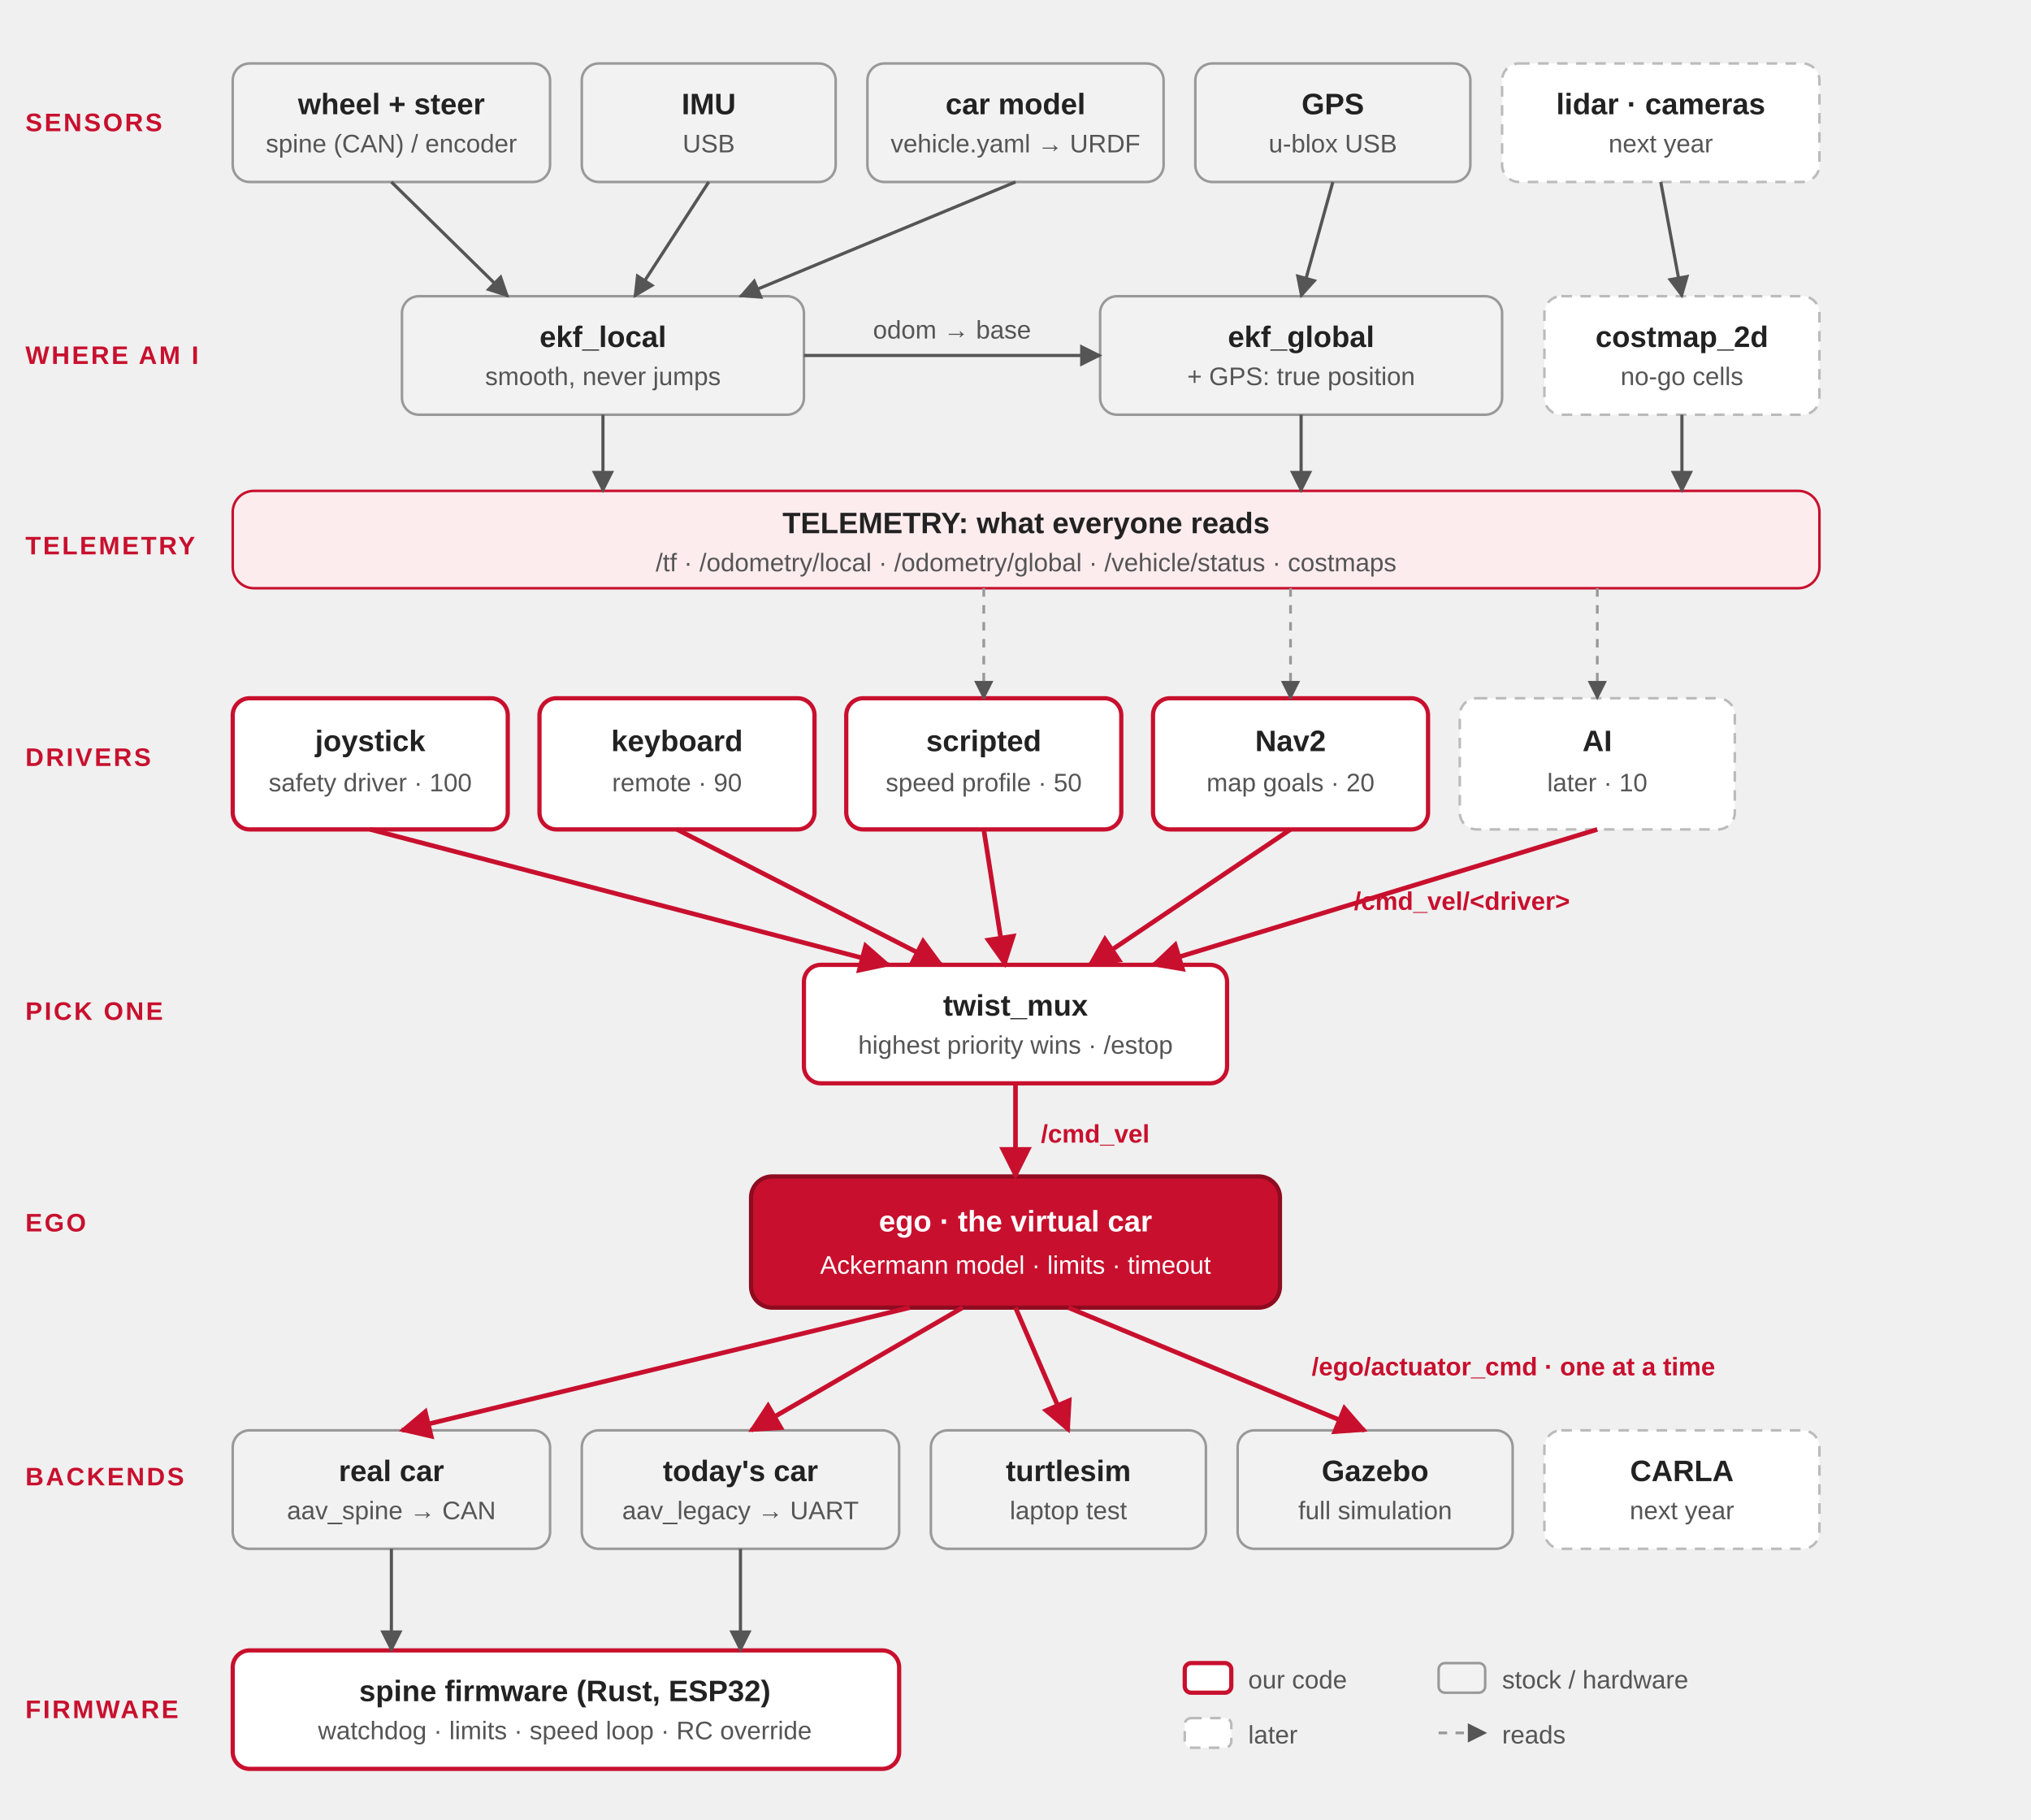
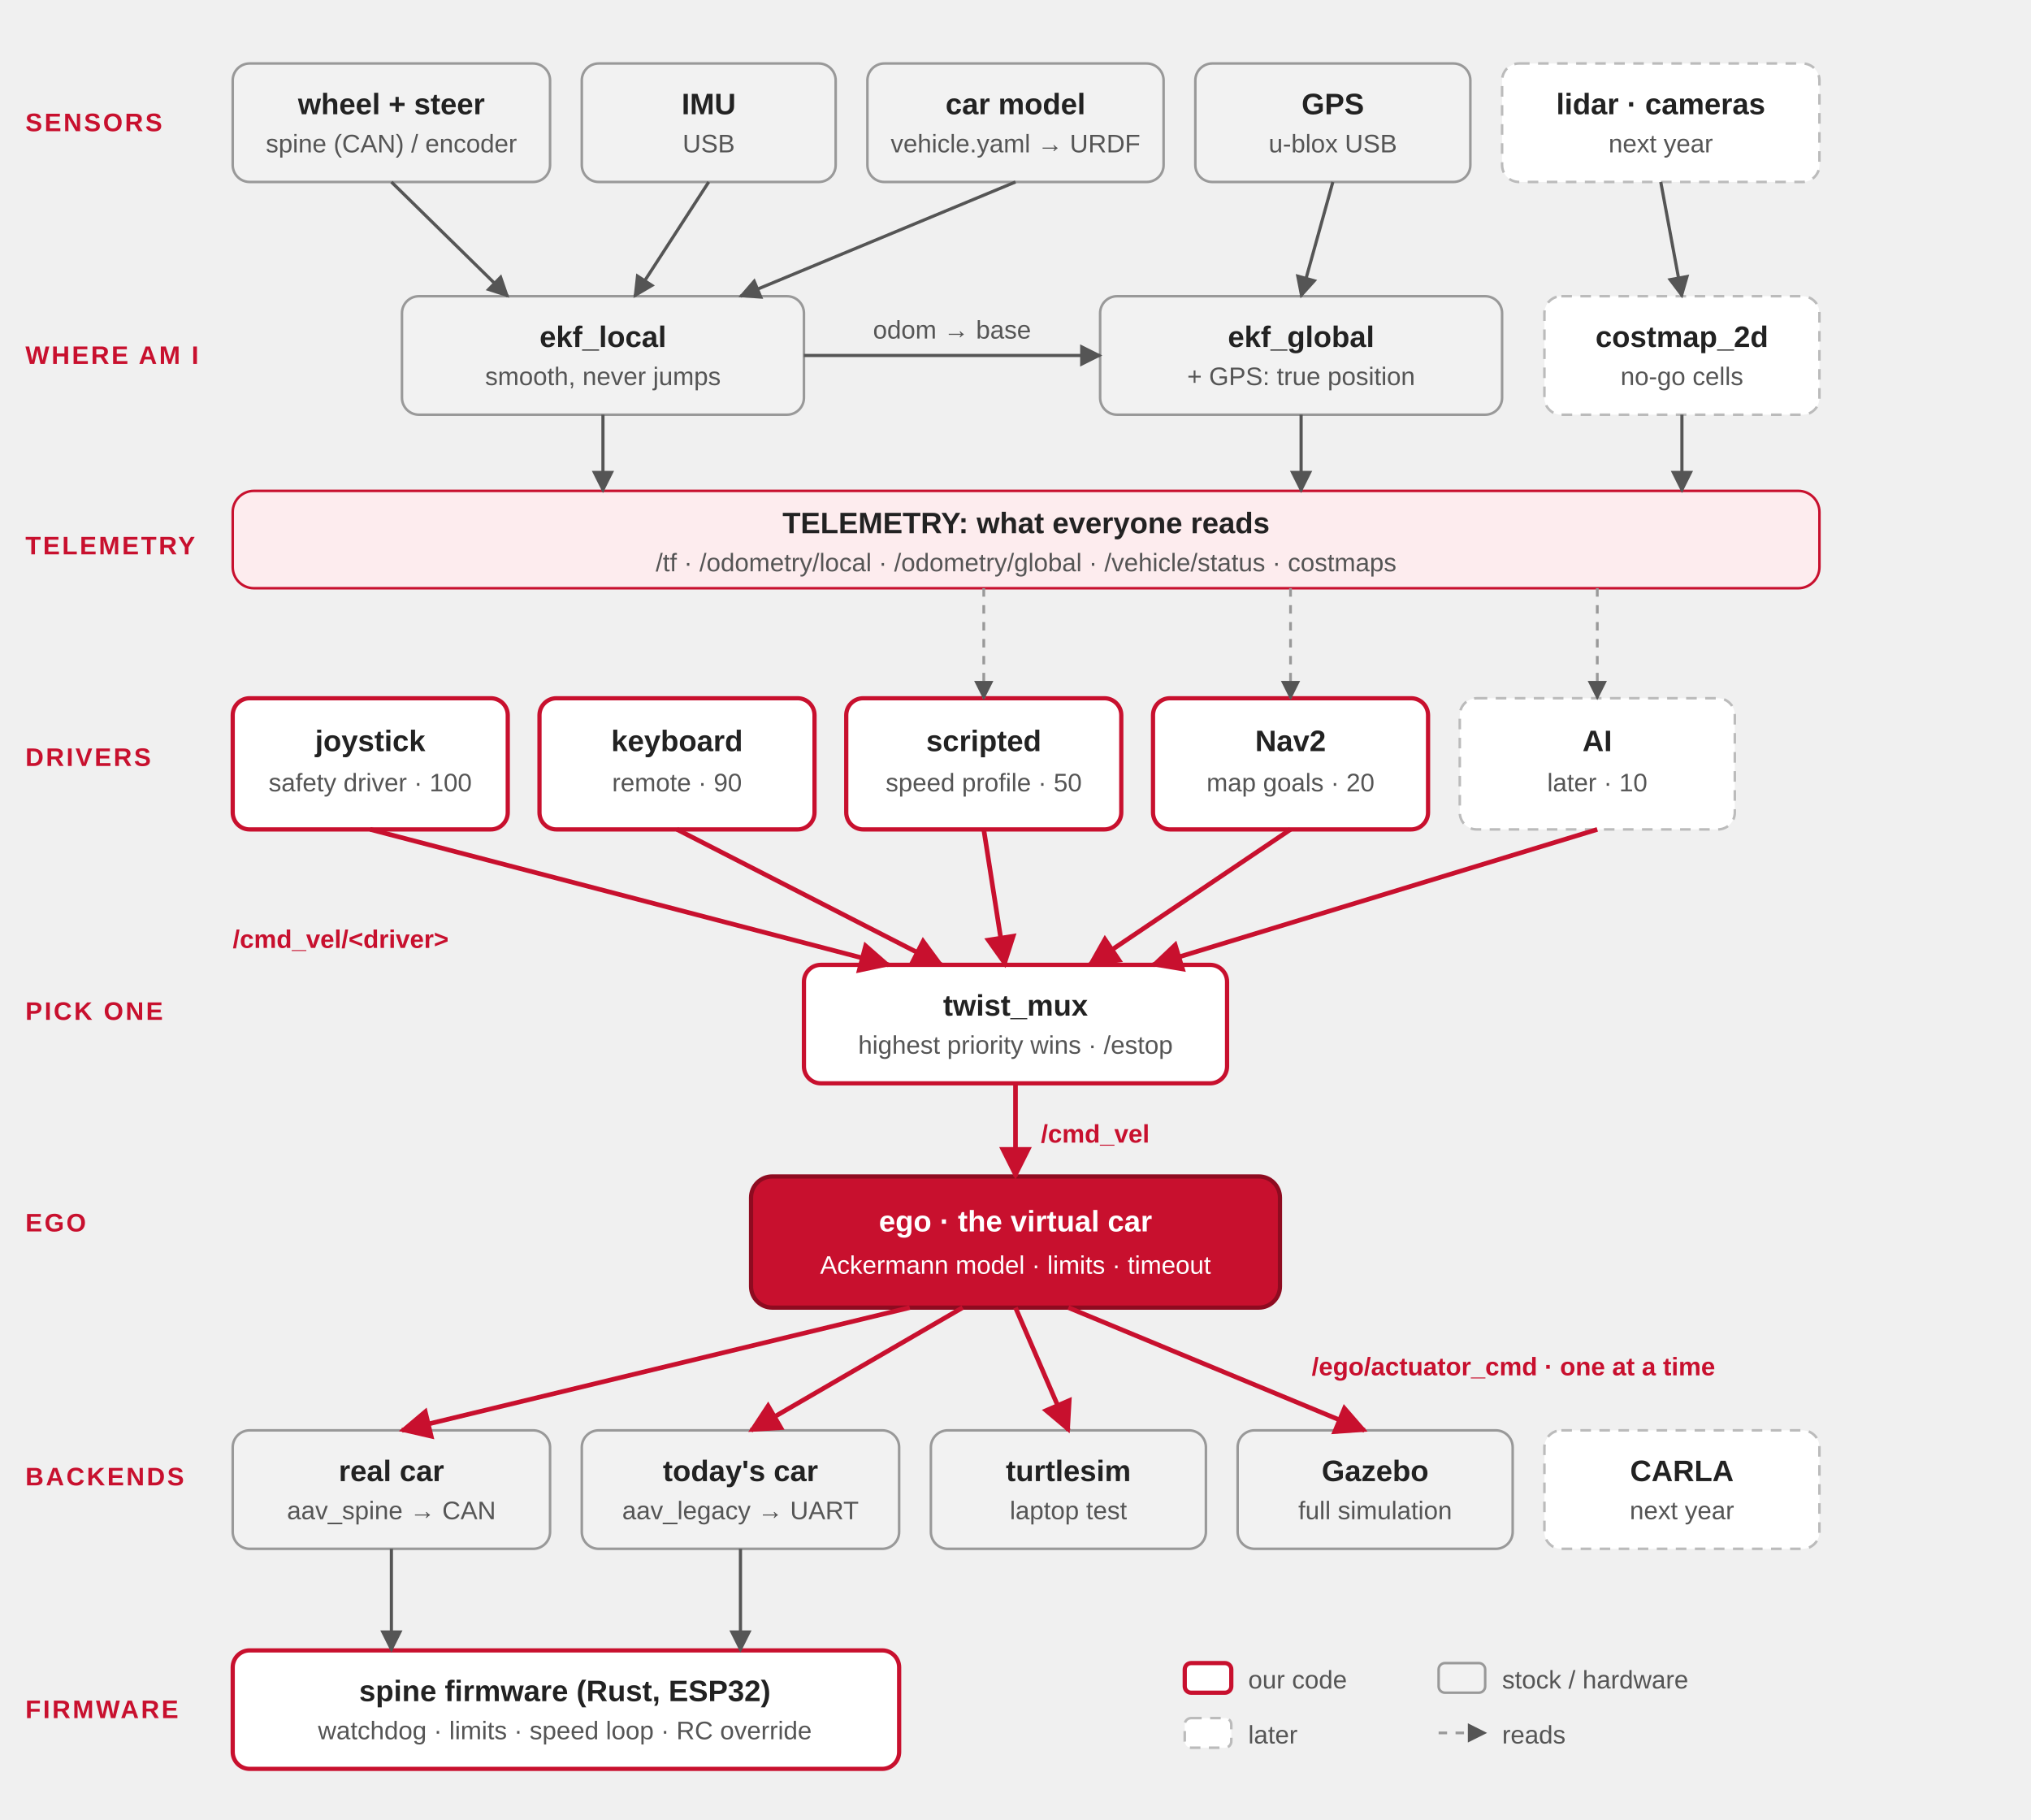
<svg xmlns="http://www.w3.org/2000/svg" viewBox="0 0 960 860" font-family="Verdana, Arial, Helvetica, sans-serif" font-size="14">
  <defs>
    <marker id="arr" viewBox="0 0 10 10" refX="9" refY="5" markerWidth="7" markerHeight="7" orient="auto-start-reverse">
      <path d="M0,0 L10,5 L0,10 z" fill="#555" />
    </marker>
    <marker id="arrRed" viewBox="0 0 10 10" refX="9" refY="5" markerWidth="7" markerHeight="7" orient="auto-start-reverse">
      <path d="M0,0 L10,5 L0,10 z" fill="#C8102E" />
    </marker>
    <style>
      .stock { fill:#F2F2F2; stroke:#999; stroke-width:1.2; }
      .ours  { fill:#FFFFFF; stroke:#C8102E; stroke-width:2; }
      .ego   { fill:#C8102E; stroke:#8E0B20; stroke-width:2; }
      .band  { fill:#FDECEE; stroke:#C8102E; stroke-width:1.2; }
      .later { fill:#FFFFFF; stroke:#BBB; stroke-width:1.2; stroke-dasharray:5 4; }
      .t  { fill:#222; font-weight:bold; }
      .s  { fill:#555; font-size:12px; }
      .w  { fill:#FFFFFF; font-weight:bold; }
      .ws { fill:#FFFFFF; font-size:12px; }
      .lbl { fill:#C8102E; font-size:12px; font-weight:bold; }
      .layer { fill:#C8102E; font-size:12px; font-weight:bold; letter-spacing:1px; }
      .line { stroke:#555; stroke-width:1.5; fill:none; marker-end:url(#arr); }
      .redline { stroke:#C8102E; stroke-width:2.2; fill:none; marker-end:url(#arrRed); }
      .dash { stroke:#999; stroke-width:1.3; fill:none; stroke-dasharray:4 4; marker-end:url(#arr); }
    </style>
  </defs>
  <text class="layer" x="12" y="62">SENSORS</text>
  <text class="layer" x="12" y="172">WHERE AM I</text>
  <text class="layer" x="12" y="262">TELEMETRY</text>
  <text class="layer" x="12" y="362">DRIVERS</text>
  <text class="layer" x="12" y="482">PICK ONE</text>
  <text class="layer" x="12" y="582">EGO</text>
  <text class="layer" x="12" y="702">BACKENDS</text>
  <text class="layer" x="12" y="812">FIRMWARE</text>
  <rect class="stock" x="110" y="30" width="150" height="56" rx="8" />
  <text class="t" x="185" y="54" text-anchor="middle">wheel + steer</text>
  <text class="s" x="185" y="72" text-anchor="middle">spine (CAN) / encoder</text>
  <rect class="stock" x="275" y="30" width="120" height="56" rx="8" />
  <text class="t" x="335" y="54" text-anchor="middle">IMU</text>
  <text class="s" x="335" y="72" text-anchor="middle">USB</text>
  <rect class="stock" x="410" y="30" width="140" height="56" rx="8" />
  <text class="t" x="480" y="54" text-anchor="middle">car model</text>
  <text class="s" x="480" y="72" text-anchor="middle">vehicle.yaml → URDF</text>
  <rect class="stock" x="565" y="30" width="130" height="56" rx="8" />
  <text class="t" x="630" y="54" text-anchor="middle">GPS</text>
  <text class="s" x="630" y="72" text-anchor="middle">u-blox USB</text>
  <rect class="later" x="710" y="30" width="150" height="56" rx="8" />
  <text class="t" x="785" y="54" text-anchor="middle">lidar · cameras</text>
  <text class="s" x="785" y="72" text-anchor="middle">next year</text>
  <rect class="stock" x="190" y="140" width="190" height="56" rx="8" />
  <text class="t" x="285" y="164" text-anchor="middle">ekf_local</text>
  <text class="s" x="285" y="182" text-anchor="middle">smooth, never jumps</text>
  <rect class="stock" x="520" y="140" width="190" height="56" rx="8" />
  <text class="t" x="615" y="164" text-anchor="middle">ekf_global</text>
  <text class="s" x="615" y="182" text-anchor="middle">+ GPS: true position</text>
  <rect class="later" x="730" y="140" width="130" height="56" rx="8" />
  <text class="t" x="795" y="164" text-anchor="middle">costmap_2d</text>
  <text class="s" x="795" y="182" text-anchor="middle">no-go cells</text>
  <path class="line" d="M185,86 L240,140" />
  <path class="line" d="M335,86 L300,140" />
  <path class="line" d="M480,86 L350,140" />
  <path class="line" d="M630,86 L615,140" />
  <path class="line" d="M785,86 L795,140" />
  <path class="line" d="M380,168 L520,168" />
  <text class="s" x="450" y="160" text-anchor="middle">odom → base</text>
  <rect class="band" x="110" y="232" width="750" height="46" rx="10" />
  <text class="t" x="485" y="252" text-anchor="middle">TELEMETRY: what everyone reads</text>
  <text class="s" x="485" y="270" text-anchor="middle">/tf · /odometry/local · /odometry/global · /vehicle/status · costmaps</text>
  <path class="line" d="M285,196 L285,232" />
  <path class="line" d="M615,196 L615,232" />
  <path class="line" d="M795,196 L795,232" />
  <rect class="ours" x="110" y="330" width="130" height="62" rx="8" />
  <text class="t" x="175" y="355" text-anchor="middle">joystick</text>
  <text class="s" x="175" y="374" text-anchor="middle">safety driver · 100</text>
  <rect class="ours" x="255" y="330" width="130" height="62" rx="8" />
  <text class="t" x="320" y="355" text-anchor="middle">keyboard</text>
  <text class="s" x="320" y="374" text-anchor="middle">remote · 90</text>
  <rect class="ours" x="400" y="330" width="130" height="62" rx="8" />
  <text class="t" x="465" y="355" text-anchor="middle">scripted</text>
  <text class="s" x="465" y="374" text-anchor="middle">speed profile · 50</text>
  <rect class="ours" x="545" y="330" width="130" height="62" rx="8" />
  <text class="t" x="610" y="355" text-anchor="middle">Nav2</text>
  <text class="s" x="610" y="374" text-anchor="middle">map goals · 20</text>
  <rect class="later" x="690" y="330" width="130" height="62" rx="8" />
  <text class="t" x="755" y="355" text-anchor="middle">AI</text>
  <text class="s" x="755" y="374" text-anchor="middle">later · 10</text>
  <path class="dash" d="M465,278 L465,330" />
  <path class="dash" d="M610,278 L610,330" />
  <path class="dash" d="M755,278 L755,330" />
  <rect class="ours" x="380" y="456" width="200" height="56" rx="8" />
  <text class="t" x="480" y="480" text-anchor="middle">twist_mux</text>
  <text class="s" x="480" y="498" text-anchor="middle">highest priority wins · /estop</text>
  <path class="redline" d="M175,392 L420,456" />
  <path class="redline" d="M320,392 L445,456" />
  <path class="redline" d="M465,392 L475,456" />
  <path class="redline" d="M610,392 L515,456" />
  <path class="redline" d="M755,392 L545,456" />
-   <text class="lbl" x="640" y="430">/cmd_vel/&lt;driver&gt;</text>
+   <text class="lbl" x="110" y="448">/cmd_vel/&lt;driver&gt;</text>
  <rect class="ego" x="355" y="556" width="250" height="62" rx="10" />
  <text class="w" x="480" y="582" text-anchor="middle">ego · the virtual car</text>
  <text class="ws" x="480" y="602" text-anchor="middle">Ackermann model · limits · timeout</text>
  <path class="redline" d="M480,512 L480,556" />
  <text class="lbl" x="492" y="540">/cmd_vel</text>
  <rect class="stock" x="110" y="676" width="150" height="56" rx="8" />
  <text class="t" x="185" y="700" text-anchor="middle">real car</text>
  <text class="s" x="185" y="718" text-anchor="middle">aav_spine → CAN</text>
  <rect class="stock" x="275" y="676" width="150" height="56" rx="8" />
  <text class="t" x="350" y="700" text-anchor="middle">today's car</text>
  <text class="s" x="350" y="718" text-anchor="middle">aav_legacy → UART</text>
  <rect class="stock" x="440" y="676" width="130" height="56" rx="8" />
  <text class="t" x="505" y="700" text-anchor="middle">turtlesim</text>
  <text class="s" x="505" y="718" text-anchor="middle">laptop test</text>
  <rect class="stock" x="585" y="676" width="130" height="56" rx="8" />
  <text class="t" x="650" y="700" text-anchor="middle">Gazebo</text>
  <text class="s" x="650" y="718" text-anchor="middle">full simulation</text>
  <rect class="later" x="730" y="676" width="130" height="56" rx="8" />
  <text class="t" x="795" y="700" text-anchor="middle">CARLA</text>
  <text class="s" x="795" y="718" text-anchor="middle">next year</text>
  <path class="redline" d="M430,618 L190,676" />
  <path class="redline" d="M455,618 L355,676" />
  <path class="redline" d="M480,618 L505,676" />
  <path class="redline" d="M505,618 L645,676" />
  <text class="lbl" x="620" y="650">/ego/actuator_cmd · one at a time</text>
  <rect class="ours" x="110" y="780" width="315" height="56" rx="8" />
  <text class="t" x="267" y="804" text-anchor="middle">spine firmware (Rust, ESP32)</text>
  <text class="s" x="267" y="822" text-anchor="middle">watchdog · limits · speed loop · RC override</text>
  <path class="line" d="M185,732 L185,780" />
  <path class="line" d="M350,732 L350,780" />
  <rect class="ours" x="560" y="786" width="22" height="14" rx="3" />
  <text class="s" x="590" y="798">our code</text>
  <rect class="stock" x="680" y="786" width="22" height="14" rx="3" />
  <text class="s" x="710" y="798">stock / hardware</text>
  <rect class="later" x="560" y="812" width="22" height="14" rx="3" />
  <text class="s" x="590" y="824">later</text>
  <path class="dash" d="M680,819 L702,819" />
  <text class="s" x="710" y="824">reads</text>
</svg>
